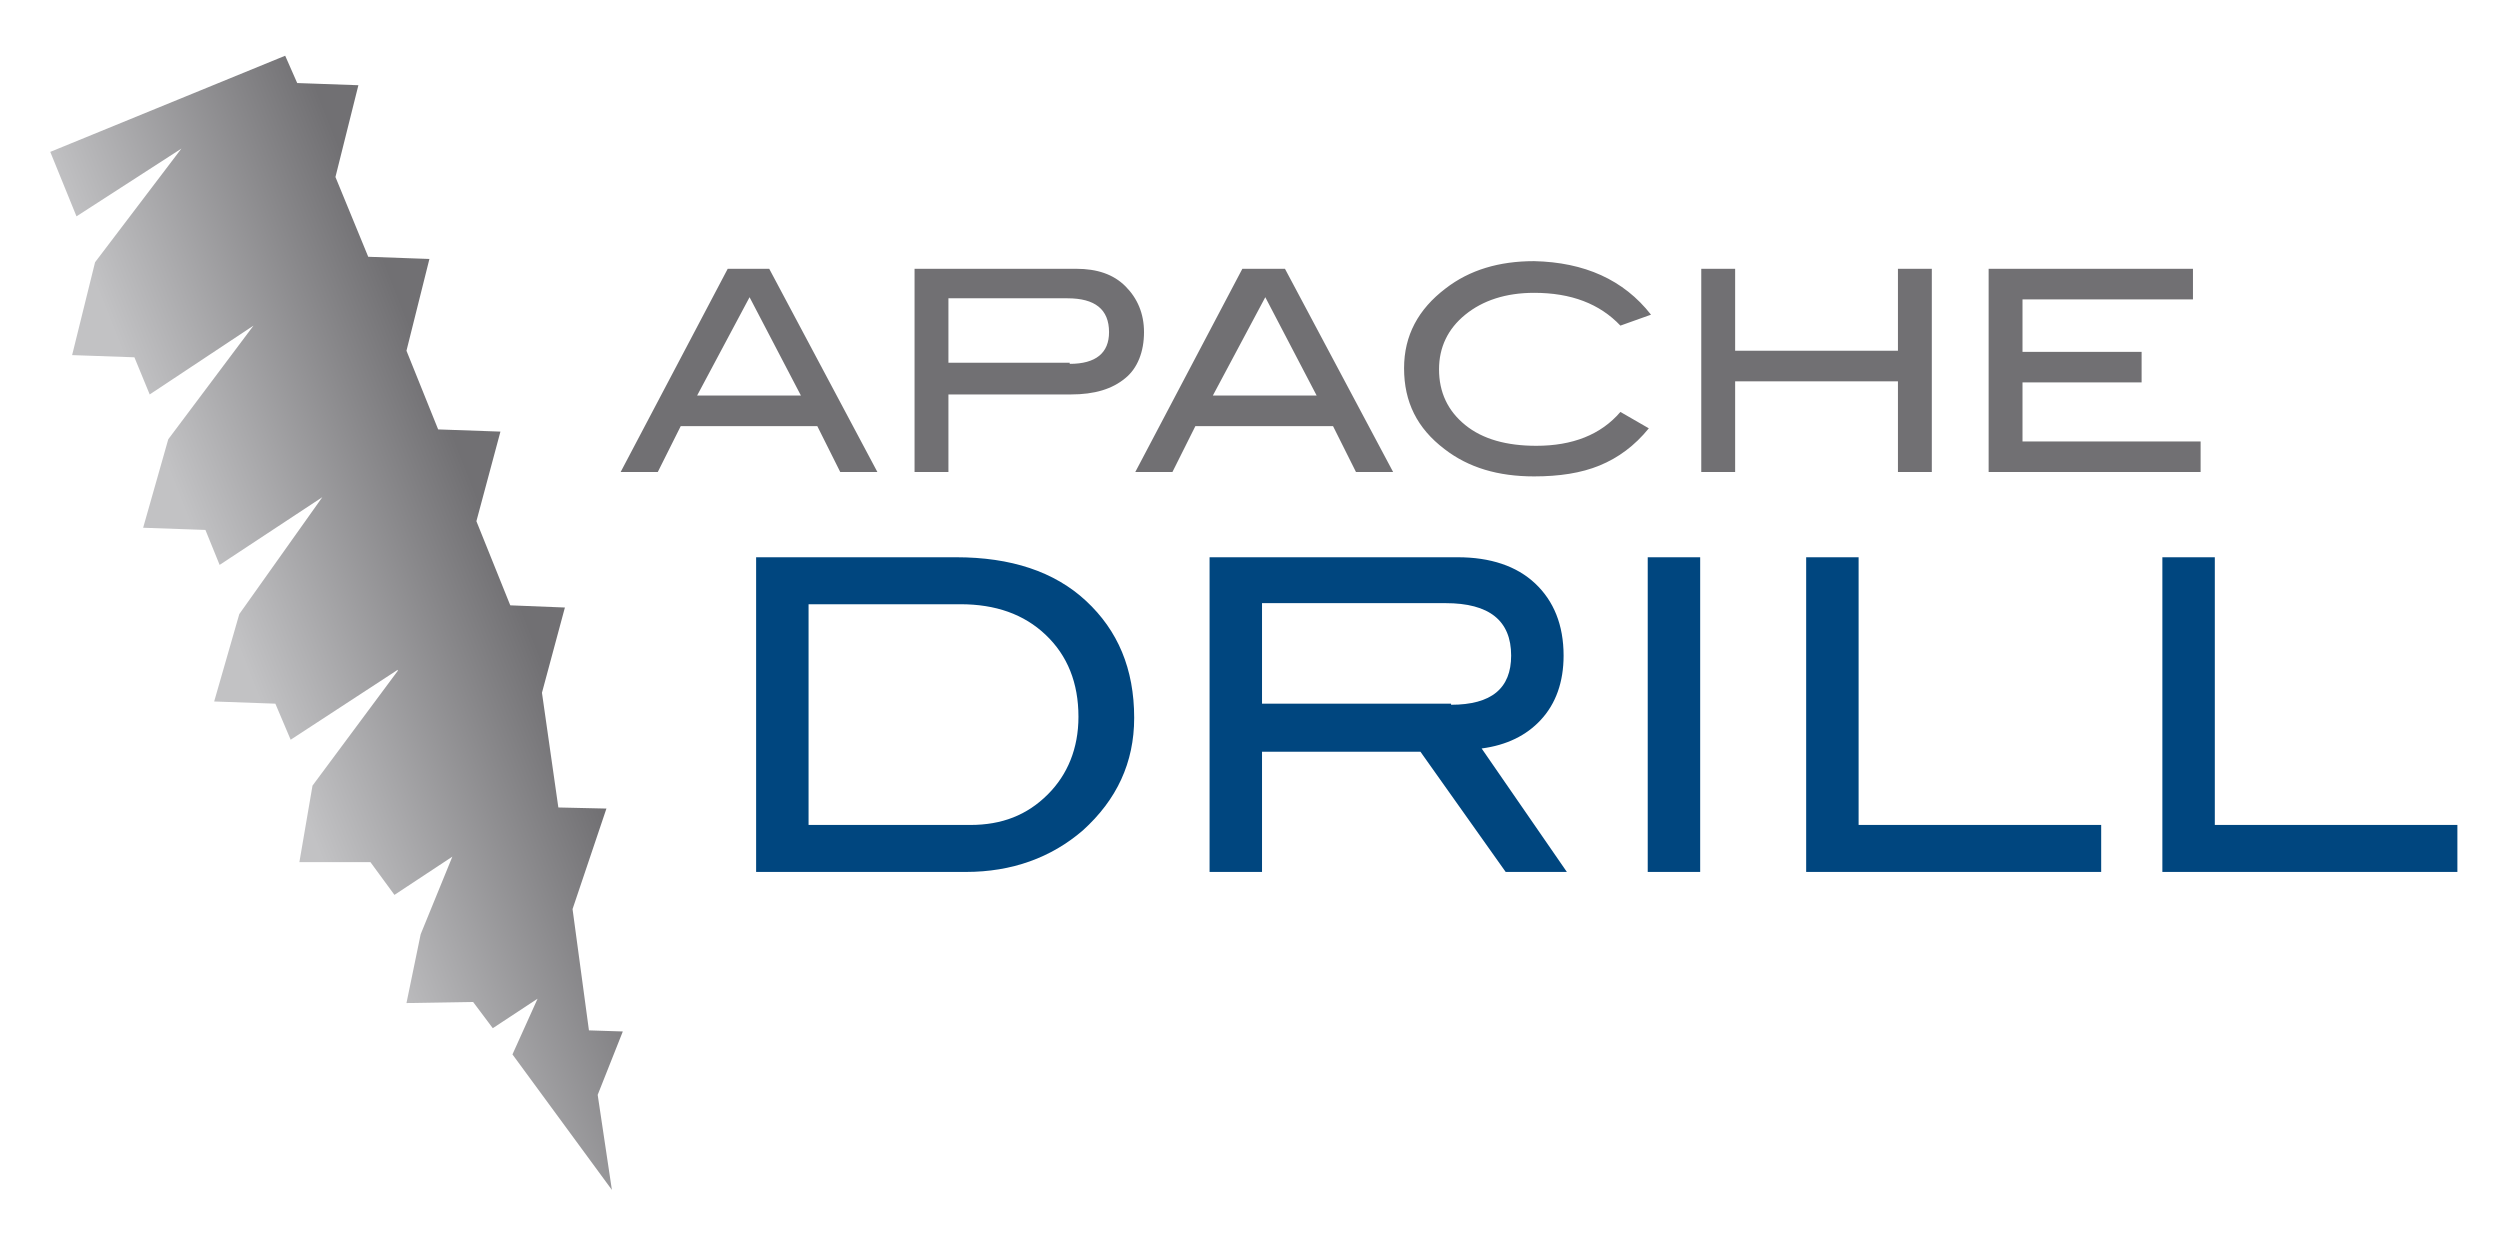
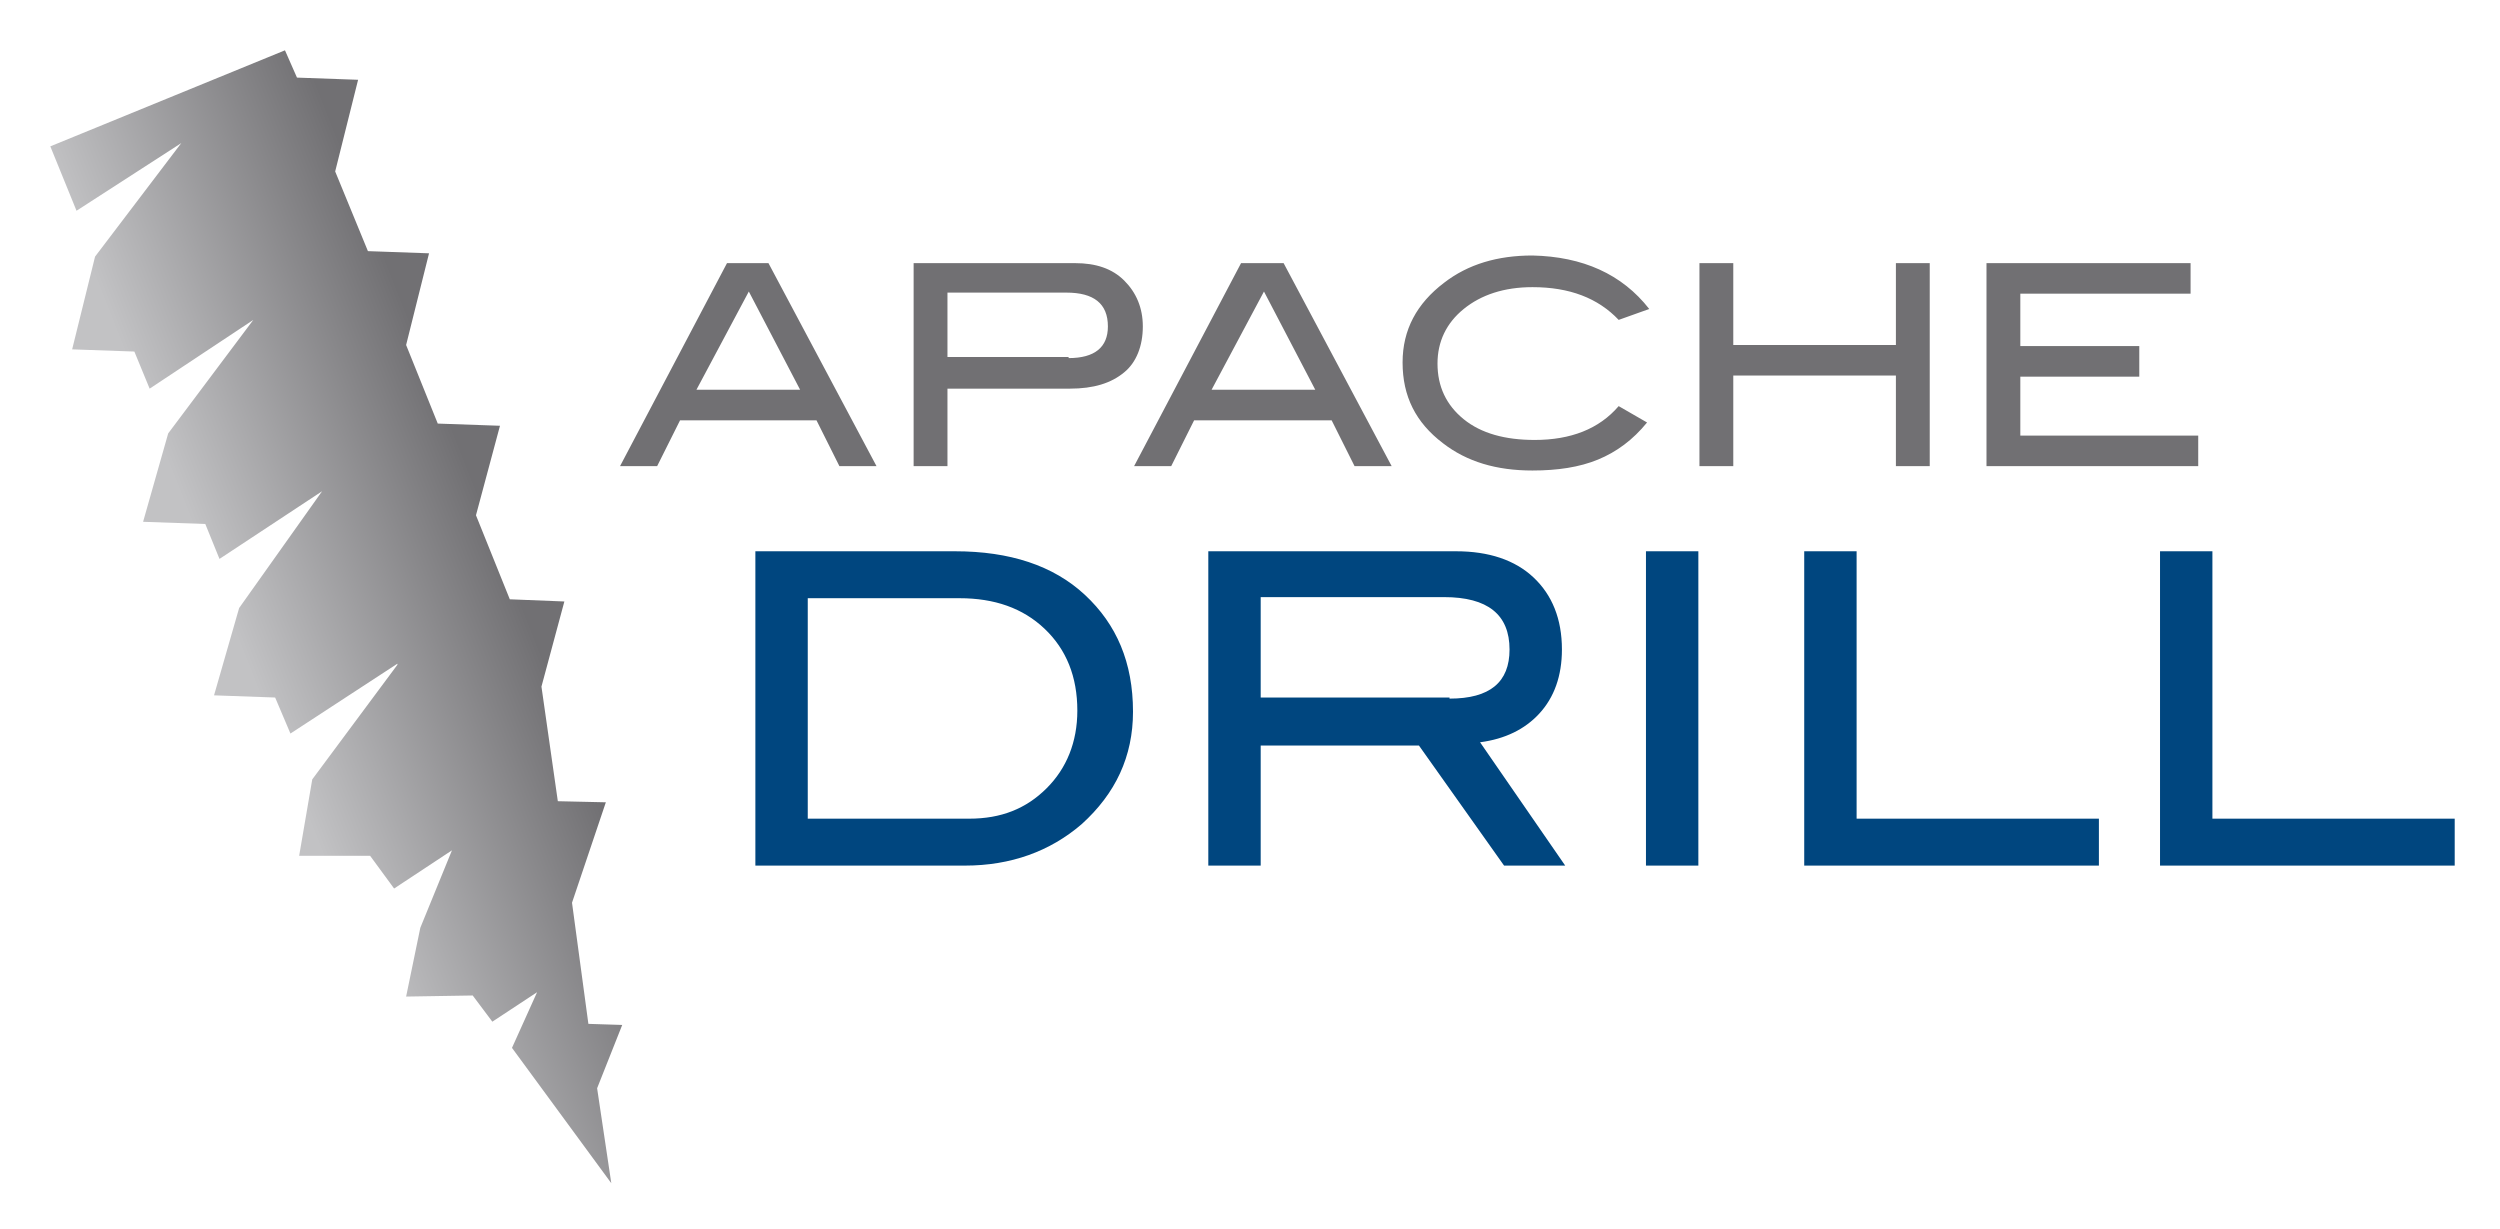
- <svg xmlns="http://www.w3.org/2000/svg" viewBox="9.60 4.60 228.80 112.80">
+ <svg xmlns="http://www.w3.org/2000/svg" role="img" viewBox="9.59 5.09 229.06 112.56">
  <style>svg {enable-background:new 0 0 252.5 124.5}</style>
  <g>
    <g>
      <path fill="#717073" d="M89.9 47.8h-3.4l-2.1-4.2H71.9l-2.1 4.2h-3.4l9.8-18.6H80l9.9 18.6zm-7-7l-4.7-9-4.8 9h9.5zm25.2-11.6c1.9 0 3.4.5 4.5 1.6s1.7 2.5 1.7 4.2c0 1.8-.6 3.3-1.7 4.2-1.2 1-2.8 1.5-5 1.5H96.4v7.1h-3.1V29.2h14.8zm-.6 8.7c2.4 0 3.6-1 3.6-2.9 0-2.1-1.3-3.1-3.8-3.1H96.4v5.9h11.1zm29.6 9.9h-3.4l-2.1-4.2H119l-2.1 4.2h-3.4l9.8-18.6h3.9l9.9 18.6zm-7-7l-4.7-9-4.8 9h9.5zm30.6-7.4l-2.8 1c-1.9-2-4.5-3-7.9-3-2.6 0-4.7.7-6.3 2-1.6 1.3-2.4 3-2.4 5 0 2.1.8 3.8 2.4 5.1 1.6 1.3 3.8 1.9 6.5 1.9 3.3 0 5.9-1 7.7-3.1l2.6 1.5c-1.3 1.6-2.8 2.7-4.5 3.4-1.7.7-3.7 1-6 1-3.3 0-6-.8-8.2-2.5-2.5-1.9-3.7-4.3-3.7-7.4 0-3 1.3-5.4 3.8-7.3 2.2-1.7 4.9-2.5 8.1-2.5 4.6.1 8.2 1.7 10.7 4.9zm25.7 14.4h-3.1v-8.3h-14.9v8.3h-3.1V29.2h3.1v7.5h14.9v-7.5h3.1v18.6zm24.6 0h-19.4V29.2h18.7V32h-15.6v4.8h10.9v2.8h-10.9V45H211v2.8z" />
    </g>
  </g>
  <g>
    <g>
      <path fill="#00467f" d="M97.1 55.6c5 0 9 1.3 11.9 4 2.9 2.7 4.4 6.2 4.4 10.7 0 4.1-1.6 7.5-4.7 10.3-2.9 2.5-6.5 3.8-10.7 3.8H78.8V55.6h18.3zm1.3 24.5c2.9 0 5.2-.9 7.1-2.8 1.8-1.8 2.8-4.2 2.8-7.1 0-3.1-1-5.6-3-7.5-2-1.9-4.6-2.8-7.8-2.8H83.6v20.2h14.8zm54.6 4.3h-5.6l-7.8-11h-14.5v11h-4.8V55.6H143c3 0 5.4.8 7.1 2.4 1.7 1.6 2.6 3.8 2.6 6.6 0 2.4-.7 4.4-2.1 5.9-1.3 1.4-3.1 2.3-5.4 2.6l7.8 11.3zm-10.6-15.3c3.7 0 5.5-1.5 5.5-4.5 0-3.2-2-4.8-6-4.8h-16.8V69h17.3zm22.8 15.3h-4.8V55.6h4.8v28.8zm36.7 0h-27V55.6h4.8v24.5h22.2v4.3zm32.6 0h-27V55.6h4.8v24.5h22.2v4.3z" />
    </g>
  </g>
  <linearGradient id="a" x1="33.233" x2="56.9" y1="68.463" y2="59.13" gradientUnits="userSpaceOnUse">
    <stop offset="0" stop-color="#c2c2c4" />
    <stop offset="1" stop-color="#717073" />
  </linearGradient>
  <path fill="url(#a)" d="M14.2 18.5l2.4 5.9 9.6-6.2-7.9 10.4-2.1 8.5 5.7.2 1.4 3.4 9.5-6.3L25 44.8l-2.3 8.1 5.7.2 1.3 3.2 9.4-6.2-7.6 10.7-2.3 8 5.6.2 1.4 3.3 9.8-6.4v.1l-7.8 10.5-1.2 7h6.5l2.2 3L51 83l-2.9 7.1-1.3 6.3 6.1-.1 1.8 2.4 4.1-2.7-2.3 5.1 9.1 12.4-1.3-8.7 2.3-5.8-3.1-.1L62 87.8l3.1-9.2-4.4-.1L59.2 68l2.1-7.8-5-.2-3.1-7.7 2.2-8.2-5.7-.2-2.9-7.2 2.1-8.4-5.6-.2-3-7.3 2.1-8.4-5.6-.2-1.1-2.5z" />
</svg>
